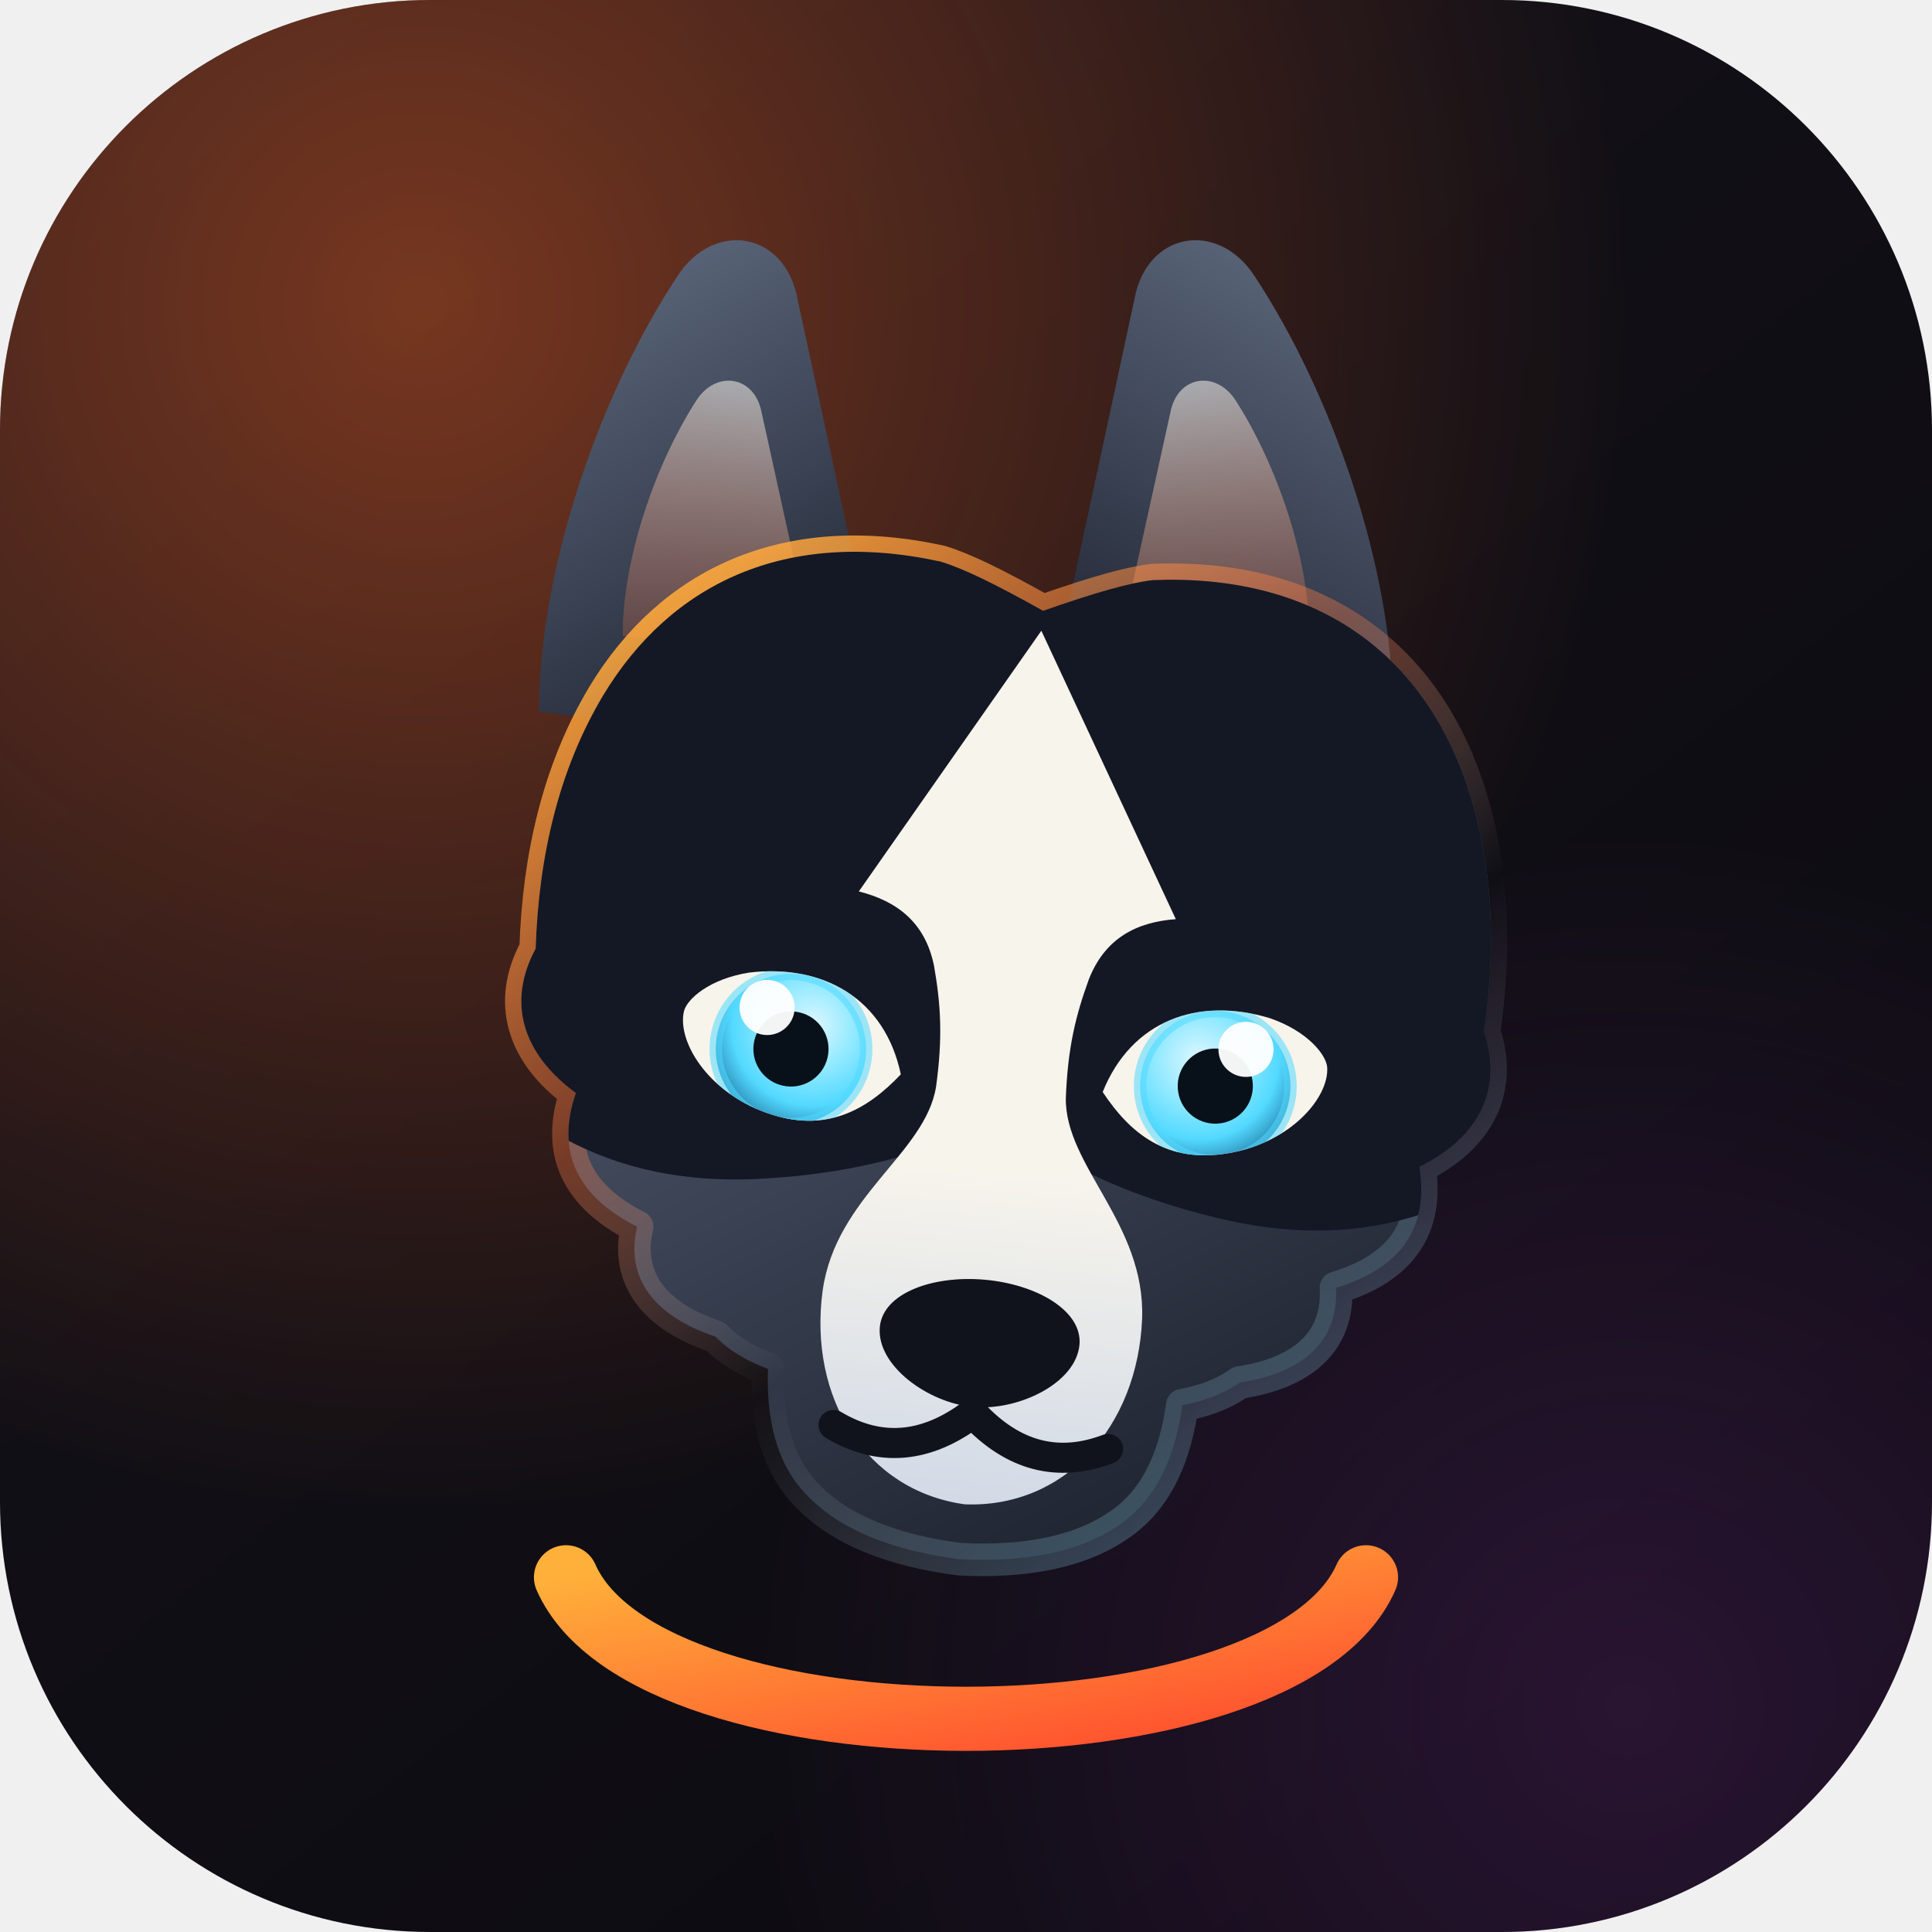
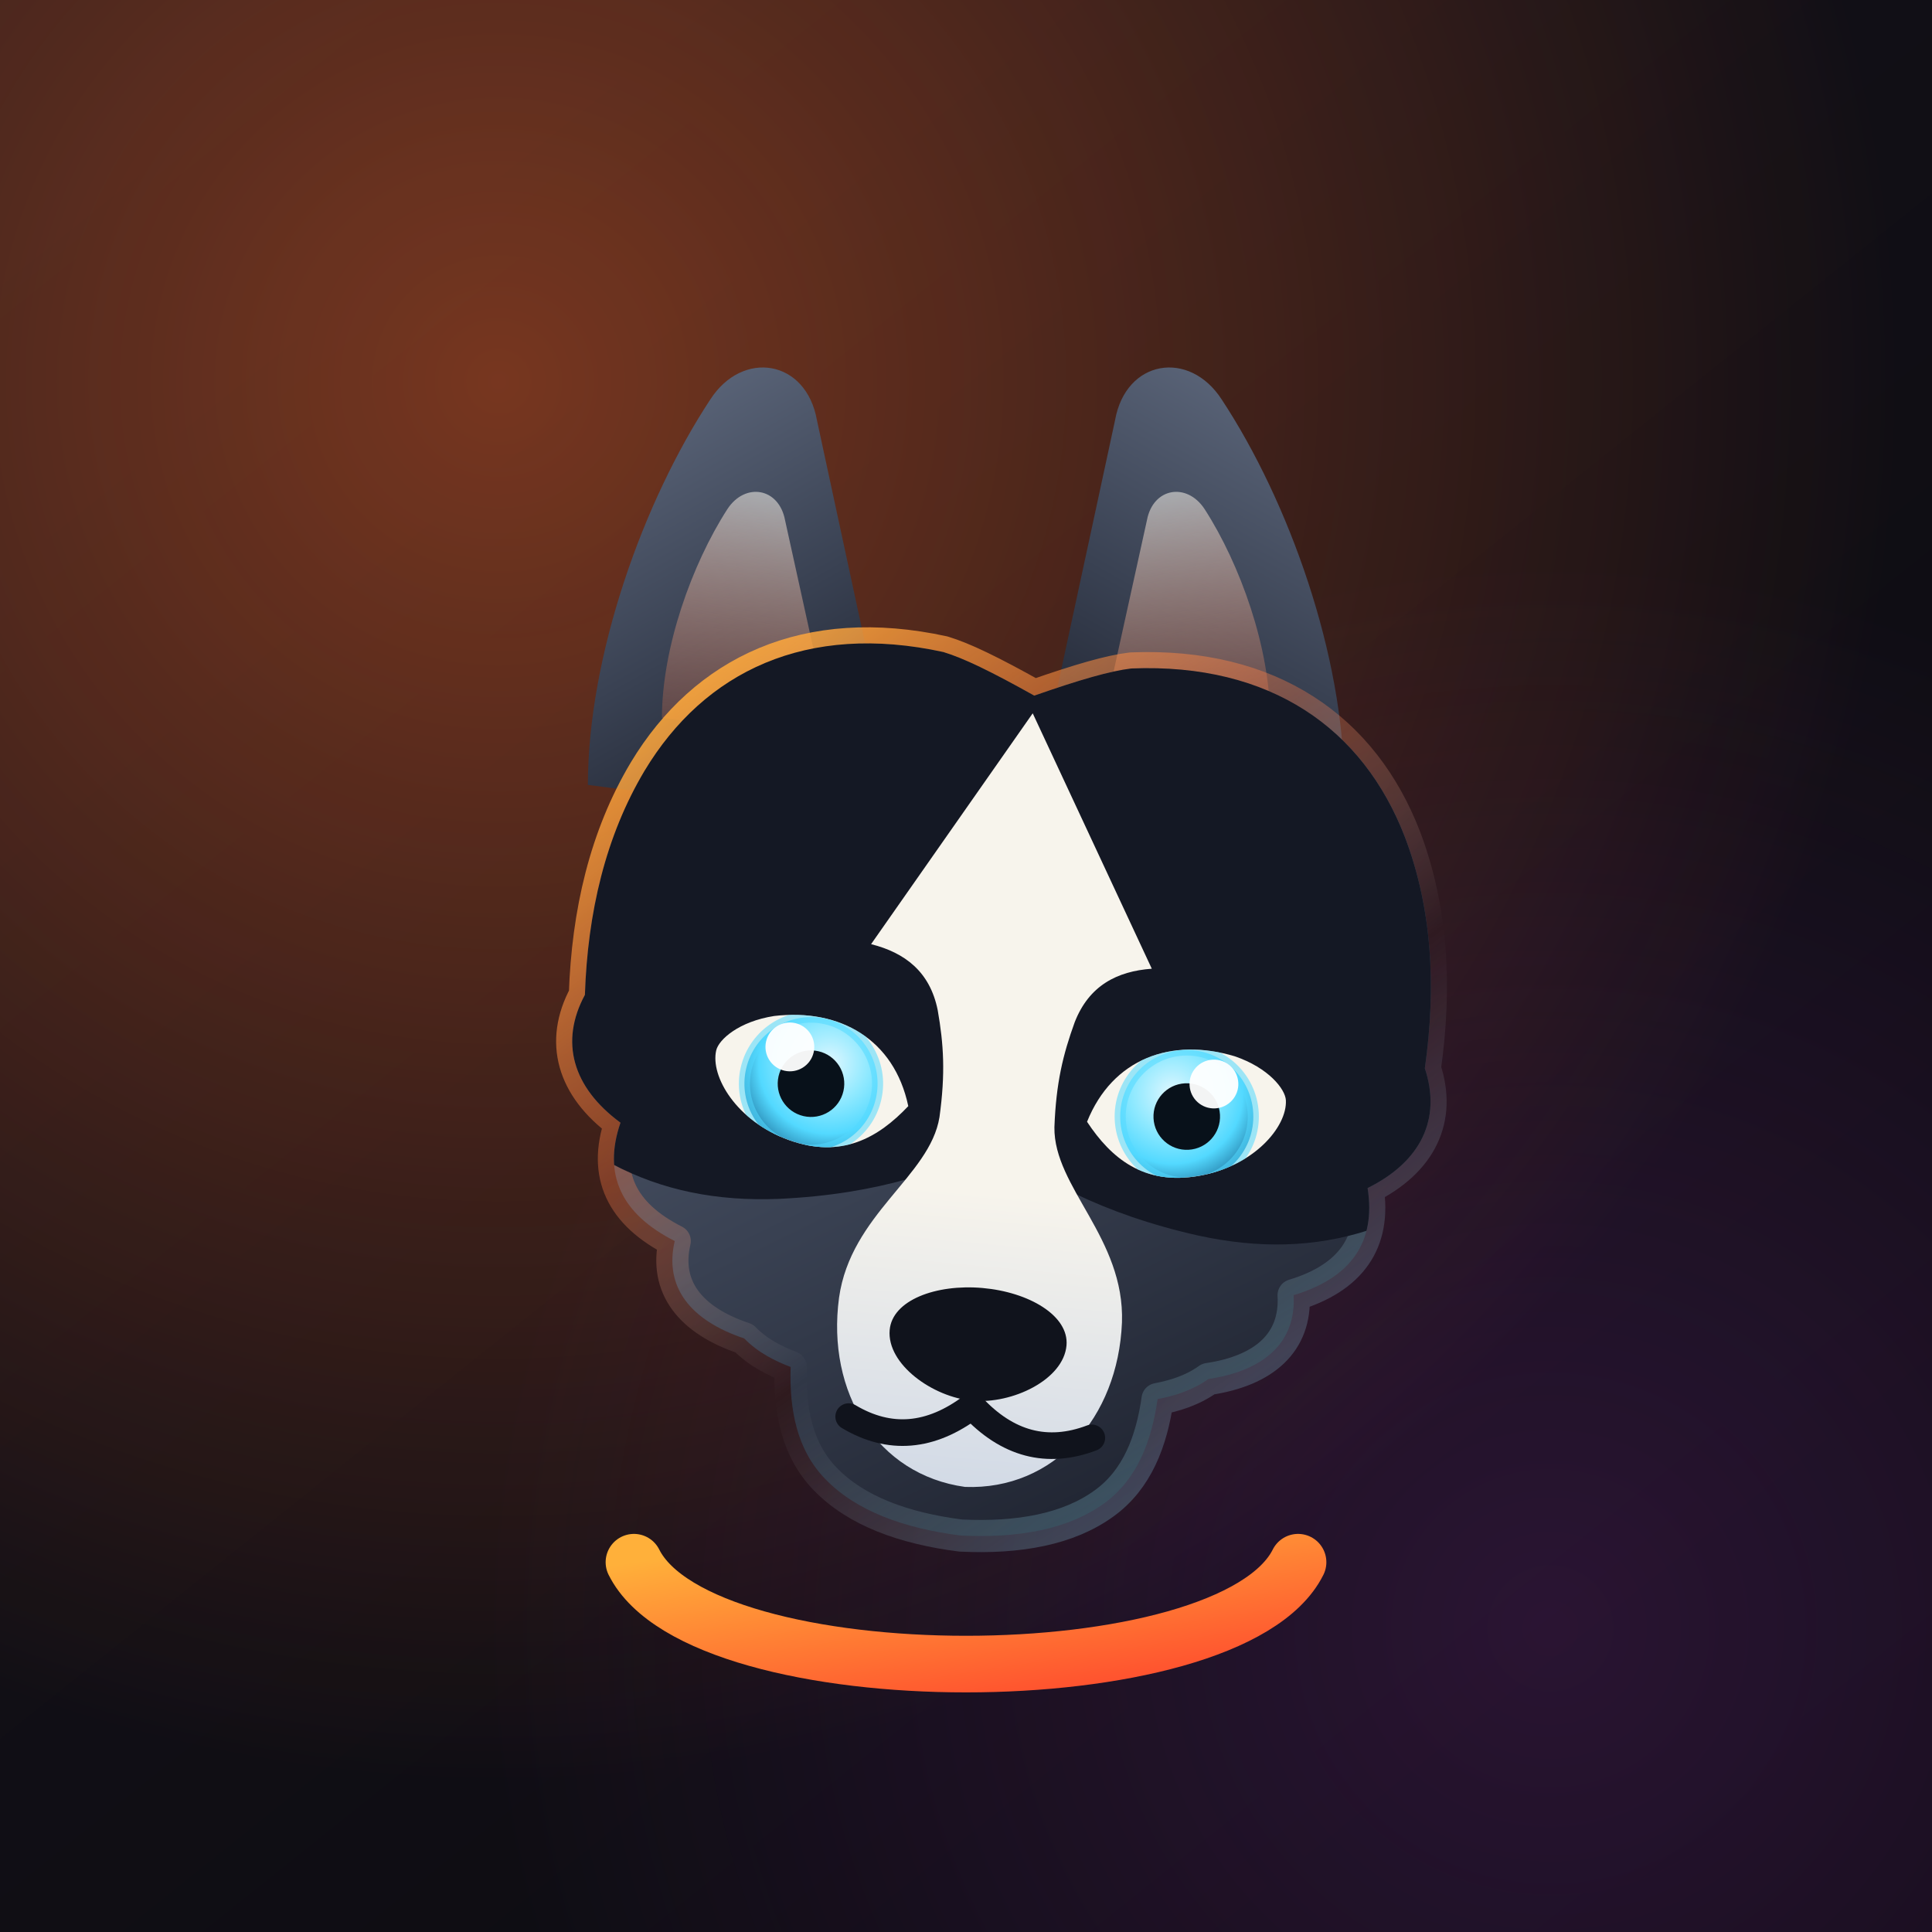
<svg xmlns="http://www.w3.org/2000/svg" viewBox="0 0 512 512" width="512" height="512" role="img" aria-label="FNM">
  <defs>
    <linearGradient id="tile" x1=".1" y1="0" x2=".9" y2="1">
      <stop offset="0" stop-color="#16131A" />
      <stop offset="1" stop-color="#0B0A10" />
    </linearGradient>
-     <radialGradient id="ember" cx=".22" cy=".16" r=".62">
+     <radialGradient id="ember" cx=".26" cy=".2" r=".72">
      <stop offset="0" stop-color="#FF6A2A" stop-opacity=".42" />
      <stop offset="1" stop-color="#FF6A2A" stop-opacity="0" />
    </radialGradient>
-     <radialGradient id="plum" cx=".84" cy=".88" r=".45">
+     <radialGradient id="plum" cx=".8" cy=".84" r=".55">
      <stop offset="0" stop-color="#AE3EC9" stop-opacity=".18" />
      <stop offset="1" stop-color="#AE3EC9" stop-opacity="0" />
    </radialGradient>
    <linearGradient id="coat" x1=".22" y1="0" x2=".8" y2="1">
      <stop offset="0" stop-color="#5A6478" />
      <stop offset=".52" stop-color="#394152" />
      <stop offset="1" stop-color="#1B1F2B" />
    </linearGradient>
    <linearGradient id="blaze" x1=".5" y1="0" x2=".5" y2="1">
      <stop offset="0" stop-color="#F7F4EC" />
      <stop offset=".62" stop-color="#F7F4EC" />
      <stop offset="1" stop-color="#D2DAE6" />
    </linearGradient>
    <radialGradient id="iris" cx=".40" cy=".32" r=".78">
      <stop offset="0" stop-color="#DFF7FF" />
      <stop offset=".38" stop-color="#8FE9FF" />
      <stop offset=".68" stop-color="#53D9FF" />
      <stop offset="1" stop-color="#1B6C97" />
    </radialGradient>
    <linearGradient id="earin" x1=".5" y1="1" x2=".5" y2="0">
      <stop offset="0" stop-color="#FF7A45" stop-opacity=".22" />
      <stop offset="1" stop-color="#F7F4EC" stop-opacity=".55" />
    </linearGradient>
    <linearGradient id="rim" x1=".10" y1="0" x2=".92" y2="1">
      <stop offset="0" stop-color="#FFB03A" stop-opacity=".95" />
      <stop offset=".36" stop-color="#FF7A45" stop-opacity=".34" />
      <stop offset=".60" stop-color="#FFFFFF" stop-opacity="0" />
      <stop offset="1" stop-color="#53D9FF" stop-opacity=".36" />
    </linearGradient>
    <linearGradient id="tug" x1="0" y1="0" x2="1" y2="1">
      <stop offset="0" stop-color="#FFB03A" />
      <stop offset="1" stop-color="#FF4D2E" />
    </linearGradient>
    <clipPath id="hd">
      <path d="M60 39.4 C64 37.6 66.6 36.6 68.5 36.2 C81 34.6 89.8 39.8 94.4 49.2 C97.4 55.4 98.4 62.4 98 69.8 C99.9 74.2 98.4 78.2 93.8 81 C95 85.8 93 89.2 88 91.2 C88.6 95.4 86 98.2 81 99.4 C79.6 100.6 78 101.2 76.6 101.6 C76.4 105.4 75.4 109 72.6 111.4 C69.6 114 65.2 115.2 60 115.4 C54.8 115.2 50.4 114 47.4 111.4 C44.6 109 43.6 105.4 43.4 101.6 C42 101.2 40.4 100.6 39 99.4 C34 98.2 31.4 95.4 32 91.2 C27 89.2 25 85.8 26.2 81 C21.6 78.2 20.1 74.2 22 69.8 C21.6 62.4 22.6 55.4 25.6 49.2 C30.2 39.8 39 34.6 51.5 36.2 C53.4 36.6 56 37.6 60 39.4 Z" />
    </clipPath>
    <clipPath id="ec">
      <path d="M-9 0 C-6.4 -5.6 -1 -7.2 4.6 -5.2 C7.6 -4 9 -2 9 -1 C9 1.4 5.8 4.8 .8 5.4 C-4.2 6 -7 3.4 -9 0 Z" />
    </clipPath>
  </defs>
-   <rect width="512" height="512" rx="114" fill="url(#tile)" />
-   <rect width="512" height="512" rx="114" fill="url(#ember)" />
-   <rect width="512" height="512" rx="114" fill="url(#plum)" />
-   <g transform="translate(256 236) scale(3.32) translate(-60 -62)">
+   <rect width="512" height="512" fill="url(#tile)" />
+   <rect width="512" height="512" fill="url(#ember)" />
+   <rect width="512" height="512" fill="url(#plum)" />
+   <g transform="translate(256 250) scale(2.94) translate(-60 -62)">
    <g transform="rotate(11 34.5 50.2)">
      <path d="M25.6 49.4 C23.4 38 25.6 23.4 29.8 13.2 C31.8 8.2 37.6 8 39.6 13.2 L51.5 41 C53.3 44.8 50.4 49.2 46.1 48.1 Z" fill="url(#coat)" />
      <path d="M31 42.2 C29.8 36 31 28.1 33.2 22.6 C34.3 19.9 37.4 19.8 38.5 22.6 L45 37.6 C45.9 39.7 44.4 42.1 42 41.5 Z" fill="url(#earin)" />
    </g>
    <g transform="scale(-1,1) translate(-120,0)">
      <g transform="rotate(11 34.5 50.2)">
        <path d="M25.6 49.4 C23.4 38 25.6 23.4 29.8 13.2 C31.8 8.2 37.6 8 39.6 13.2 L51.5 41 C53.3 44.8 50.4 49.2 46.1 48.1 Z" fill="url(#coat)" />
        <path d="M31 42.2 C29.8 36 31 28.1 33.2 22.6 C34.3 19.9 37.4 19.8 38.5 22.6 L45 37.6 C45.9 39.7 44.4 42.1 42 41.5 Z" fill="url(#earin)" />
      </g>
    </g>
    <g transform="rotate(5 60 110)">
      <path d="M60 39.4 C64 37.6 66.6 36.6 68.5 36.2 C81 34.6 89.8 39.8 94.4 49.2 C97.4 55.4 98.4 62.4 98 69.8 C99.9 74.2 98.4 78.2 93.8 81 C95 85.8 93 89.2 88 91.2 C88.6 95.4 86 98.2 81 99.4 C79.6 100.6 78 101.2 76.6 101.6 C76.4 105.4 75.4 109 72.6 111.4 C69.6 114 65.2 115.2 60 115.4 C54.8 115.2 50.4 114 47.4 111.4 C44.6 109 43.6 105.4 43.4 101.6 C42 101.2 40.4 100.6 39 99.4 C34 98.2 31.4 95.4 32 91.2 C27 89.2 25 85.8 26.2 81 C21.6 78.2 20.1 74.2 22 69.8 C21.6 62.4 22.6 55.4 25.6 49.2 C30.2 39.8 39 34.6 51.5 36.2 C53.4 36.6 56 37.6 60 39.4 Z" fill="url(#coat)" />
-       <path d="M60 39.4 C64 37.6 66.6 36.6 68.5 36.2 C81 34.6 89.8 39.8 94.4 49.2 C97.4 55.4 98.4 62.4 98 69.8 C99.9 74.2 98.4 78.2 93.8 81 C95 85.8 93 89.2 88 91.2 C88.6 95.4 86 98.2 81 99.4 C79.6 100.6 78 101.2 76.6 101.6 C76.4 105.4 75.4 109 72.6 111.4 C69.6 114 65.2 115.2 60 115.4 C54.8 115.2 50.4 114 47.4 111.4 C44.6 109 43.6 105.4 43.4 101.6 C42 101.2 40.4 100.6 39 99.4 C34 98.2 31.4 95.4 32 91.2 C27 89.2 25 85.8 26.2 81 C21.6 78.2 20.1 74.2 22 69.8 C21.6 62.4 22.6 55.4 25.6 49.2 C30.2 39.8 39 34.6 51.5 36.2 C53.4 36.6 56 37.6 60 39.4 Z" fill="none" stroke="url(#rim)" stroke-width="2.6" stroke-linejoin="round" />
+       <path d="M60 39.4 C64 37.6 66.6 36.6 68.5 36.2 C81 34.6 89.8 39.8 94.4 49.2 C97.4 55.4 98.4 62.4 98 69.8 C99.9 74.2 98.4 78.2 93.8 81 C95 85.8 93 89.2 88 91.2 C88.6 95.4 86 98.2 81 99.4 C79.6 100.6 78 101.2 76.6 101.6 C76.4 105.4 75.4 109 72.6 111.4 C69.6 114 65.2 115.2 60 115.4 C54.8 115.2 50.4 114 47.4 111.4 C44.6 109 43.6 105.4 43.4 101.6 C42 101.2 40.4 100.6 39 99.4 C34 98.2 31.4 95.4 32 91.2 C27 89.2 25 85.8 26.2 81 C21.6 78.2 20.1 74.2 22 69.8 C21.6 62.4 22.6 55.4 25.6 49.2 C30.2 39.8 39 34.6 51.5 36.2 C53.4 36.6 56 37.6 60 39.4 Z" fill="none" stroke="url(#rim)" stroke-width="2.9" stroke-linejoin="round" />
      <path clip-path="url(#hd)" fill="#141824" d="M12 24 L108 24 L108 74 C99 84.5 90 88 79 86.6 C70 85.4 64 82.6 60 80 C56 82.6 50 85.4 41 86.6 C30 88 21 84.5 12 74 Z" />
      <path fill="url(#blaze)" d="M60 41 L72.7 63 C69.6 63.5 67.2 65 66.2 68.4 C65.4 71.4 65 74 65.2 78 C65.6 83.4 72.4 87.4 72.8 95 C73.2 103.6 68 110.6 60 111 C52 110.6 46.8 103.6 47.2 95 C47.6 87.4 54.4 83.4 54.8 78 C55 74 54.6 71.4 53.8 68.4 C52.8 65 50.4 63.5 47.3 63 Z" />
      <g transform="rotate(-8 77 76) translate(77 76)">
        <path d="M-9 0 C-6.4 -5.6 -1 -7.2 4.6 -5.2 C7.6 -4 9 -2 9 -1 C9 1.4 5.8 4.8 .8 5.4 C-4.2 6 -7 3.4 -9 0 Z" fill="#F7F4EC" />
        <g clip-path="url(#ec)">
          <circle r="6" fill="url(#iris)" stroke="#53D9FF" stroke-opacity=".55" stroke-width="1" />
          <circle r="3" fill="#08111A" />
          <circle cx="2.6" cy="-2.8" r="2.2" fill="#FFFFFF" opacity=".95" />
        </g>
        <g clip-path="url(#ec)">
          <rect x="-10" y="-9.5" width="20" height="1.32" fill="#141824" />
        </g>
      </g>
      <g transform="translate(120,0) scale(-1,1) rotate(-8 77 76) translate(77 76)">
        <path d="M-9 0 C-6.4 -5.6 -1 -7.2 4.6 -5.2 C7.6 -4 9 -2 9 -1 C9 1.4 5.8 4.8 .8 5.4 C-4.2 6 -7 3.4 -9 0 Z" fill="#F7F4EC" />
        <g clip-path="url(#ec)">
          <circle r="6" fill="url(#iris)" stroke="#53D9FF" stroke-opacity=".55" stroke-width="1" />
          <circle r="3" fill="#08111A" />
          <circle cx="2.6" cy="-2.8" r="2.2" fill="#FFFFFF" opacity=".95" />
        </g>
        <g clip-path="url(#ec)">
          <rect x="-10" y="-9.5" width="20" height="1.32" fill="#141824" />
        </g>
      </g>
      <path fill="#10131C" d="M60 93 C64.2 93 68 94.8 68 97.5 C68 100.6 63.6 103.2 60 103.2 C56.4 103.2 52 100.6 52 97.5 C52 94.8 55.8 93 60 93 Z" />
      <g fill="none" stroke="#10131C" stroke-width="2.4" stroke-linecap="round">
        <path d="M60 103.7 Q54.8 108.4 49 105.6" />
        <path d="M60 103.7 Q65.2 108.4 71 105.6" />
      </g>
    </g>
  </g>
-   <path d="M150 418 C172 468 340 468 362 418" stroke="url(#tug)" stroke-width="17" stroke-linecap="round" fill="none" />
+   <path d="M168 414 C186 450 326 450 344 414" stroke="url(#tug)" stroke-width="15" stroke-linecap="round" fill="none" />
</svg>
